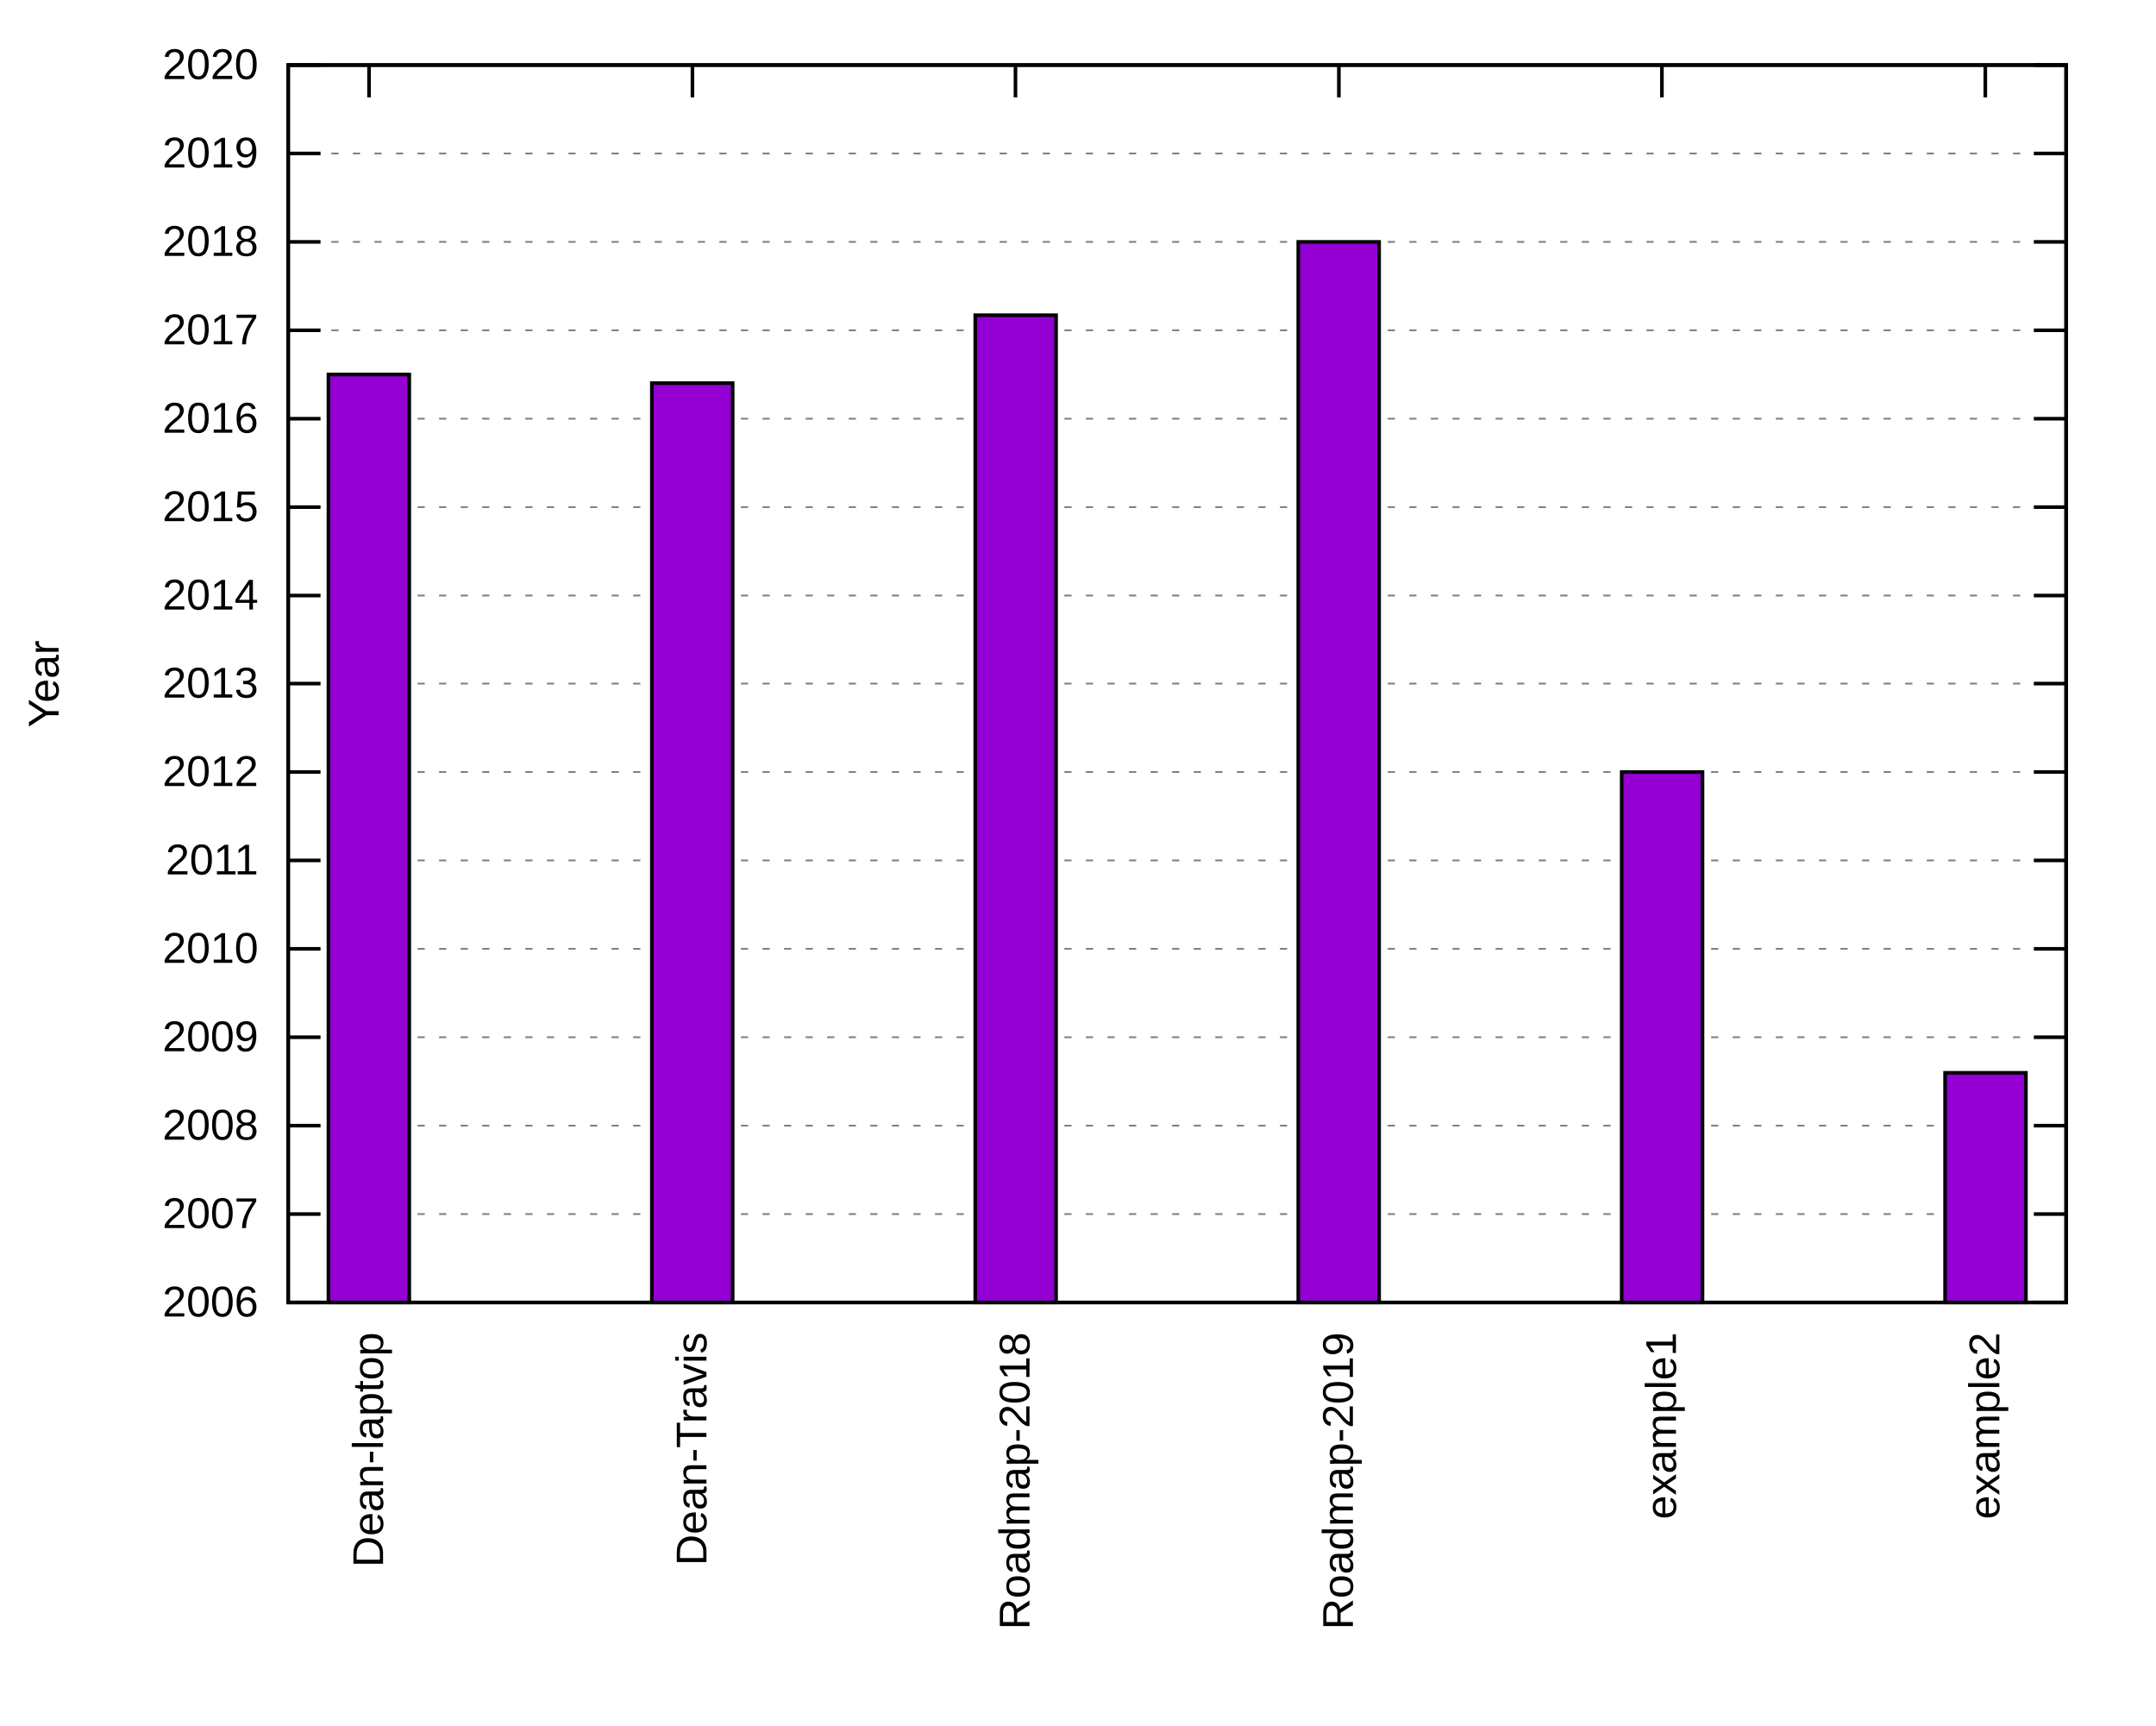
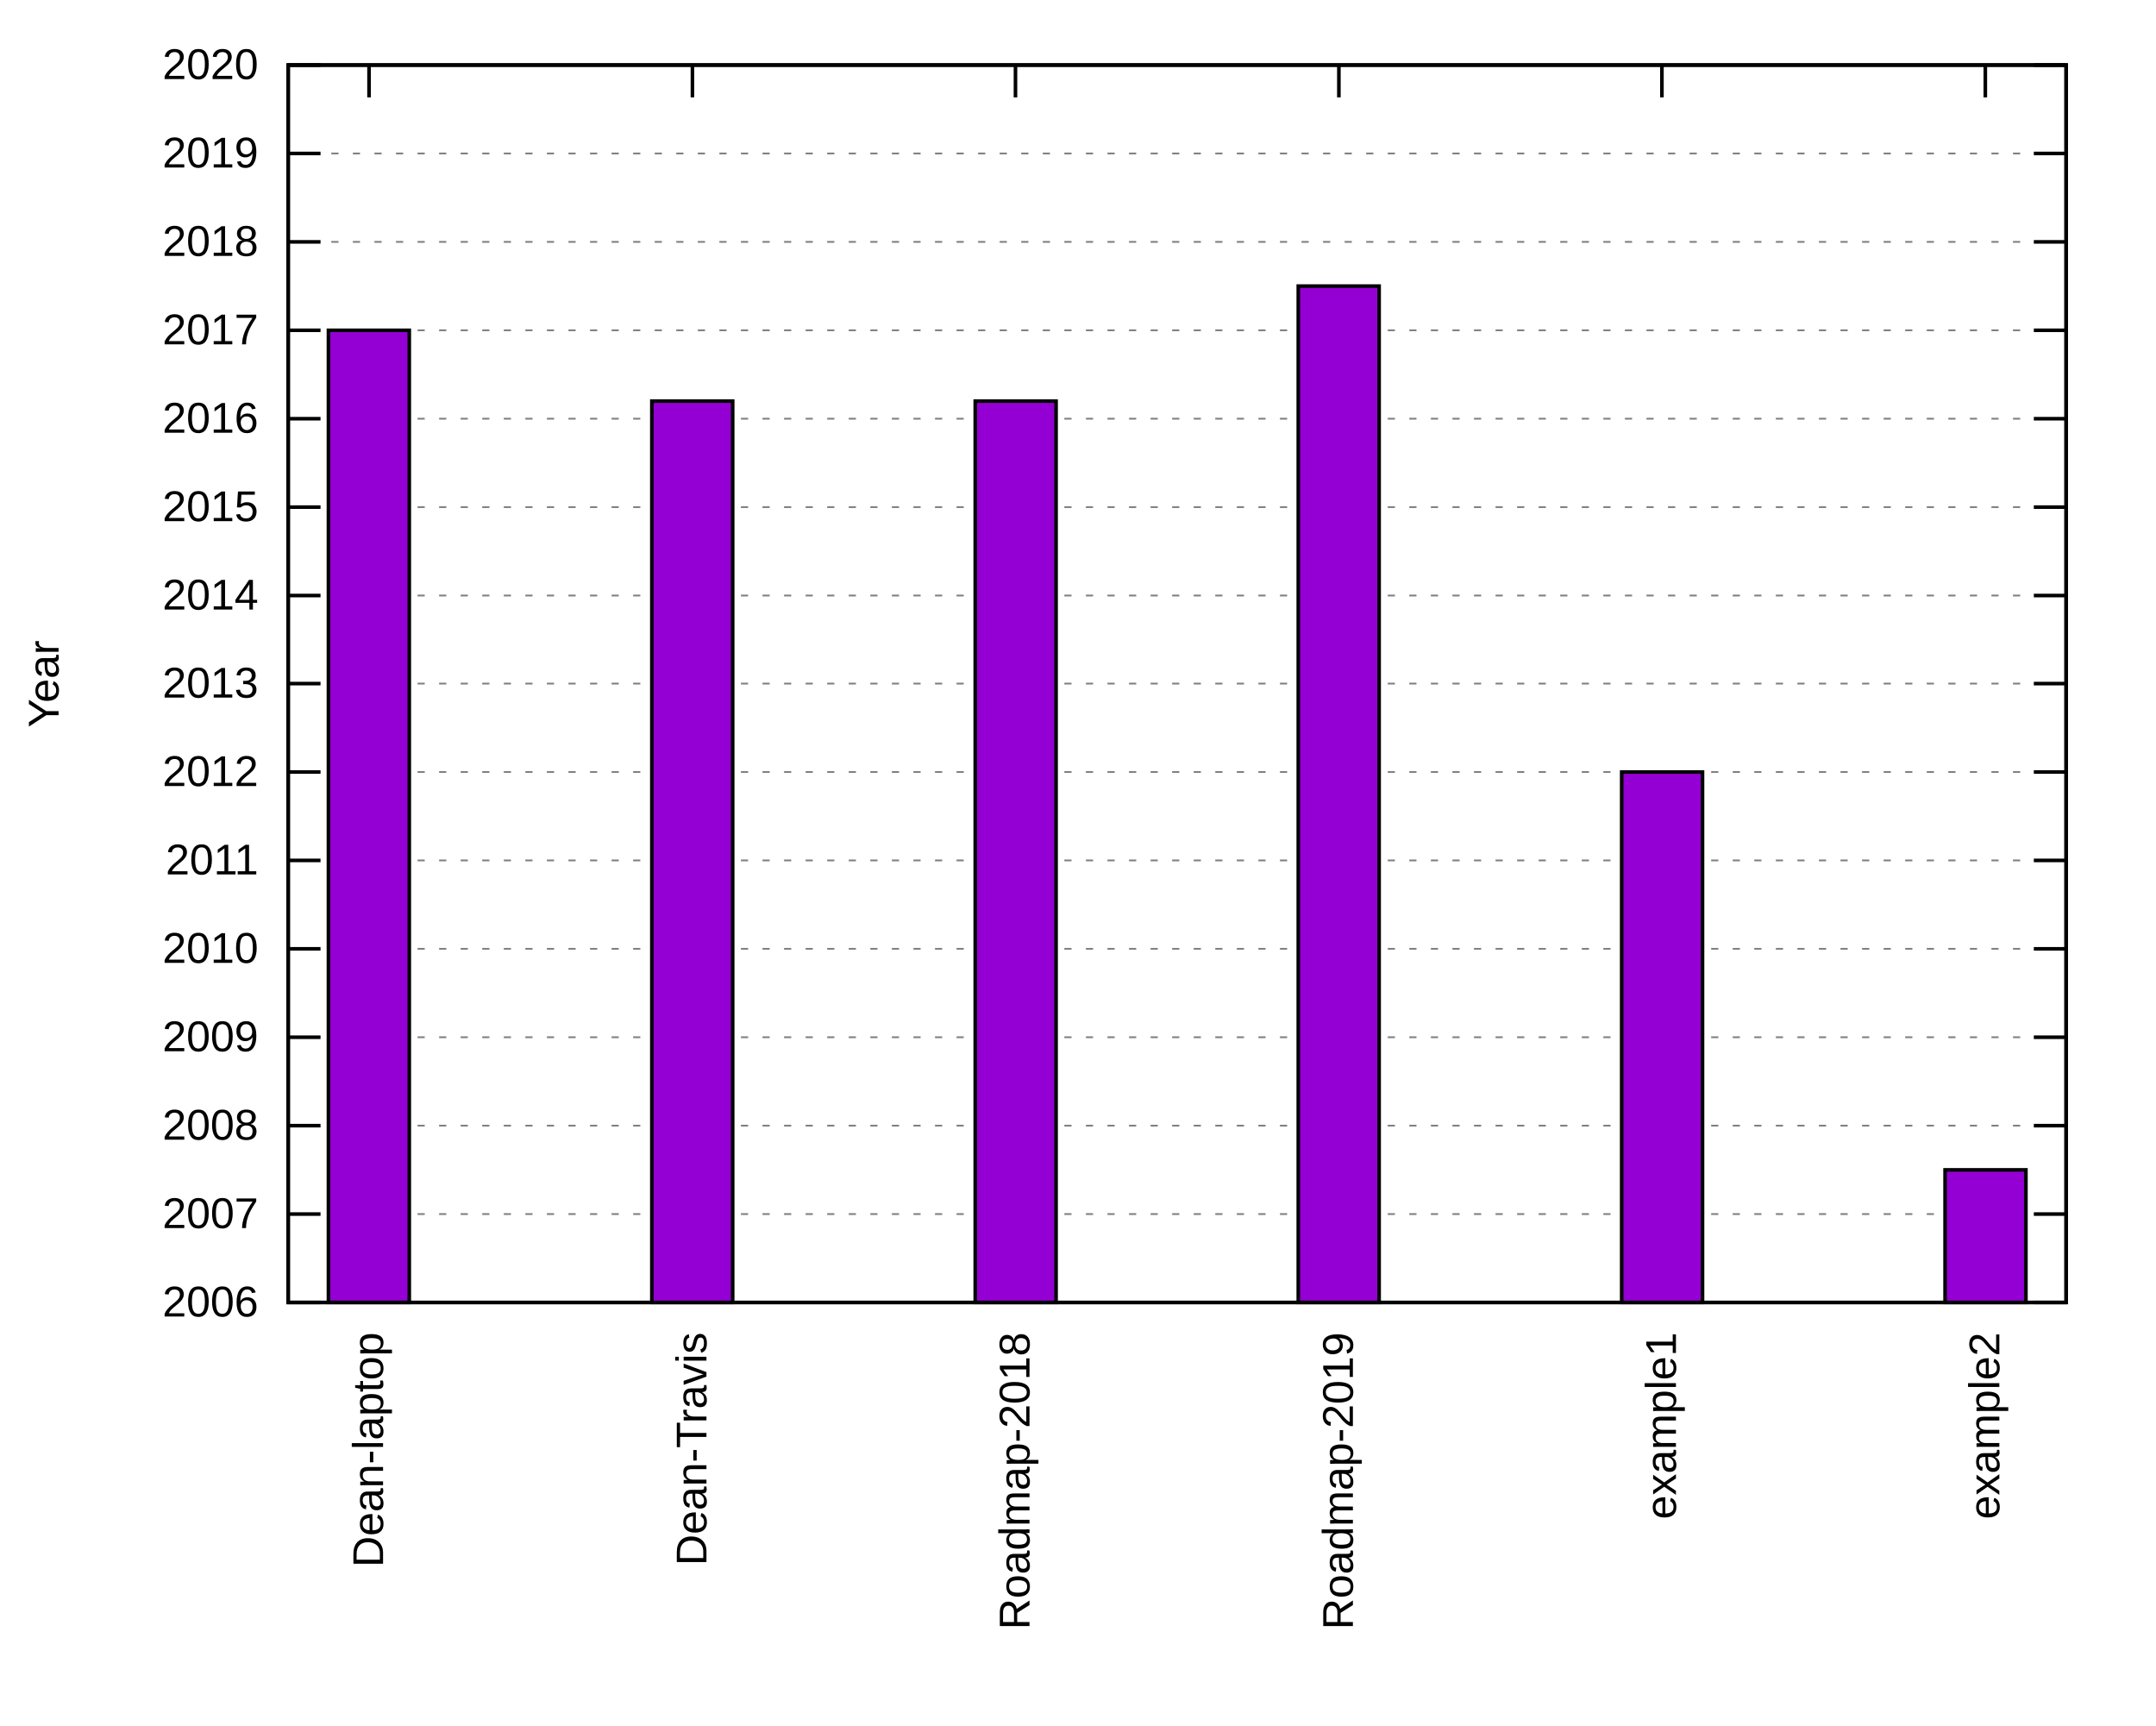
<svg xmlns="http://www.w3.org/2000/svg" xmlns:xlink="http://www.w3.org/1999/xlink" width="600" height="480" viewBox="0 0 600 480">
  <g id="gnuplot_canvas">
    <rect x="0" y="0" width="600" height="480" fill="none" />
    <defs>
      <circle id="gpDot" r="0.5" stroke-width="0.5" />
      <path id="gpPt0" stroke-width="0.222" stroke="currentColor" d="M-1,0 h2 M0,-1 v2" />
      <path id="gpPt1" stroke-width="0.222" stroke="currentColor" d="M-1,-1 L1,1 M1,-1 L-1,1" />
      <path id="gpPt2" stroke-width="0.222" stroke="currentColor" d="M-1,0 L1,0 M0,-1 L0,1 M-1,-1 L1,1 M-1,1 L1,-1" />
      <rect id="gpPt3" stroke-width="0.222" stroke="currentColor" x="-1" y="-1" width="2" height="2" />
      <rect id="gpPt4" stroke-width="0.222" stroke="currentColor" fill="currentColor" x="-1" y="-1" width="2" height="2" />
      <circle id="gpPt5" stroke-width="0.222" stroke="currentColor" cx="0" cy="0" r="1" />
      <use xlink:href="#gpPt5" id="gpPt6" fill="currentColor" stroke="none" />
      <path id="gpPt7" stroke-width="0.222" stroke="currentColor" d="M0,-1.33 L-1.33,0.67 L1.33,0.67 z" />
      <use xlink:href="#gpPt7" id="gpPt8" fill="currentColor" stroke="none" />
      <use xlink:href="#gpPt7" id="gpPt9" stroke="currentColor" transform="rotate(180)" />
      <use xlink:href="#gpPt9" id="gpPt10" fill="currentColor" stroke="none" />
      <use xlink:href="#gpPt3" id="gpPt11" stroke="currentColor" transform="rotate(45)" />
      <use xlink:href="#gpPt11" id="gpPt12" fill="currentColor" stroke="none" />
      <path id="gpPt13" stroke-width="0.222" stroke="currentColor" d="M0,1.330 L1.265,0.411 L0.782,-1.067 L-0.782,-1.076 L-1.265,0.411 z" />
      <use xlink:href="#gpPt13" id="gpPt14" fill="currentColor" stroke="none" />
      <filter id="textbox" filterUnits="objectBoundingBox" x="0" y="0" height="1" width="1">
        <feFlood flood-color="white" flood-opacity="1" result="bgnd" />
        <feComposite in="SourceGraphic" in2="bgnd" operator="atop" />
      </filter>
      <filter id="greybox" filterUnits="objectBoundingBox" x="0" y="0" height="1" width="1">
        <feFlood flood-color="lightgrey" flood-opacity="1" result="grey" />
        <feComposite in="SourceGraphic" in2="grey" operator="atop" />
      </filter>
    </defs>
    <g fill="none" color="white" stroke="currentColor" stroke-width="1.00" stroke-linecap="butt" stroke-linejoin="miter">
</g>
    <g fill="none" color="black" stroke="currentColor" stroke-width="1.00" stroke-linecap="butt" stroke-linejoin="miter">
</g>
    <g fill="none" color="black" stroke="black" stroke-width="0.50" stroke-linecap="butt" stroke-linejoin="miter">
</g>
    <g fill="none" color="gray" stroke="currentColor" stroke-width="0.50" stroke-linecap="butt" stroke-linejoin="miter">
      <path stroke="gray" stroke-dasharray="2,4" class="gridline" d="M80.2,362.4 L575.0,362.4  " />
    </g>
    <g fill="none" color="gray" stroke="gray" stroke-width="1.00" stroke-linecap="butt" stroke-linejoin="miter">
</g>
    <g fill="none" color="black" stroke="currentColor" stroke-width="1.00" stroke-linecap="butt" stroke-linejoin="miter">
      <path stroke="black" d="M80.2,362.4 L89.2,362.4 M575.0,362.4 L566.0,362.4  " />
      <g transform="translate(71.9,366.3)" stroke="none" fill="black" font-family="Arial" font-size="12.00" text-anchor="end">
        <text>
          <tspan font-family="Arial"> 2006</tspan>
        </text>
      </g>
    </g>
    <g fill="none" color="black" stroke="currentColor" stroke-width="1.00" stroke-linecap="butt" stroke-linejoin="miter">
</g>
    <g fill="none" color="black" stroke="black" stroke-width="0.50" stroke-linecap="butt" stroke-linejoin="miter">
</g>
    <g fill="none" color="gray" stroke="currentColor" stroke-width="0.50" stroke-linecap="butt" stroke-linejoin="miter">
      <path stroke="gray" stroke-dasharray="2,4" class="gridline" d="M80.2,337.8 L575.0,337.8  " />
    </g>
    <g fill="none" color="gray" stroke="gray" stroke-width="1.00" stroke-linecap="butt" stroke-linejoin="miter">
</g>
    <g fill="none" color="black" stroke="currentColor" stroke-width="1.00" stroke-linecap="butt" stroke-linejoin="miter">
      <path stroke="black" d="M80.2,337.8 L89.2,337.8 M575.0,337.8 L566.0,337.8  " />
      <g transform="translate(71.9,341.7)" stroke="none" fill="black" font-family="Arial" font-size="12.00" text-anchor="end">
        <text>
          <tspan font-family="Arial"> 2007</tspan>
        </text>
      </g>
    </g>
    <g fill="none" color="black" stroke="currentColor" stroke-width="1.00" stroke-linecap="butt" stroke-linejoin="miter">
</g>
    <g fill="none" color="black" stroke="black" stroke-width="0.50" stroke-linecap="butt" stroke-linejoin="miter">
</g>
    <g fill="none" color="gray" stroke="currentColor" stroke-width="0.50" stroke-linecap="butt" stroke-linejoin="miter">
      <path stroke="gray" stroke-dasharray="2,4" class="gridline" d="M80.2,313.2 L575.0,313.2  " />
    </g>
    <g fill="none" color="gray" stroke="gray" stroke-width="1.00" stroke-linecap="butt" stroke-linejoin="miter">
</g>
    <g fill="none" color="black" stroke="currentColor" stroke-width="1.00" stroke-linecap="butt" stroke-linejoin="miter">
      <path stroke="black" d="M80.2,313.2 L89.2,313.2 M575.0,313.2 L566.0,313.2  " />
      <g transform="translate(71.9,317.1)" stroke="none" fill="black" font-family="Arial" font-size="12.00" text-anchor="end">
        <text>
          <tspan font-family="Arial"> 2008</tspan>
        </text>
      </g>
    </g>
    <g fill="none" color="black" stroke="currentColor" stroke-width="1.00" stroke-linecap="butt" stroke-linejoin="miter">
</g>
    <g fill="none" color="black" stroke="black" stroke-width="0.50" stroke-linecap="butt" stroke-linejoin="miter">
</g>
    <g fill="none" color="gray" stroke="currentColor" stroke-width="0.50" stroke-linecap="butt" stroke-linejoin="miter">
      <path stroke="gray" stroke-dasharray="2,4" class="gridline" d="M80.2,288.6 L575.0,288.6  " />
    </g>
    <g fill="none" color="gray" stroke="gray" stroke-width="1.00" stroke-linecap="butt" stroke-linejoin="miter">
</g>
    <g fill="none" color="black" stroke="currentColor" stroke-width="1.00" stroke-linecap="butt" stroke-linejoin="miter">
      <path stroke="black" d="M80.2,288.6 L89.2,288.6 M575.0,288.6 L566.0,288.6  " />
      <g transform="translate(71.9,292.5)" stroke="none" fill="black" font-family="Arial" font-size="12.00" text-anchor="end">
        <text>
          <tspan font-family="Arial"> 2009</tspan>
        </text>
      </g>
    </g>
    <g fill="none" color="black" stroke="currentColor" stroke-width="1.00" stroke-linecap="butt" stroke-linejoin="miter">
</g>
    <g fill="none" color="black" stroke="black" stroke-width="0.50" stroke-linecap="butt" stroke-linejoin="miter">
</g>
    <g fill="none" color="gray" stroke="currentColor" stroke-width="0.50" stroke-linecap="butt" stroke-linejoin="miter">
      <path stroke="gray" stroke-dasharray="2,4" class="gridline" d="M80.2,264.0 L575.0,264.0  " />
    </g>
    <g fill="none" color="gray" stroke="gray" stroke-width="1.00" stroke-linecap="butt" stroke-linejoin="miter">
</g>
    <g fill="none" color="black" stroke="currentColor" stroke-width="1.00" stroke-linecap="butt" stroke-linejoin="miter">
      <path stroke="black" d="M80.2,264.0 L89.2,264.0 M575.0,264.0 L566.0,264.0  " />
      <g transform="translate(71.9,267.9)" stroke="none" fill="black" font-family="Arial" font-size="12.00" text-anchor="end">
        <text>
          <tspan font-family="Arial"> 2010</tspan>
        </text>
      </g>
    </g>
    <g fill="none" color="black" stroke="currentColor" stroke-width="1.00" stroke-linecap="butt" stroke-linejoin="miter">
</g>
    <g fill="none" color="black" stroke="black" stroke-width="0.50" stroke-linecap="butt" stroke-linejoin="miter">
</g>
    <g fill="none" color="gray" stroke="currentColor" stroke-width="0.50" stroke-linecap="butt" stroke-linejoin="miter">
      <path stroke="gray" stroke-dasharray="2,4" class="gridline" d="M80.2,239.4 L575.0,239.4  " />
    </g>
    <g fill="none" color="gray" stroke="gray" stroke-width="1.00" stroke-linecap="butt" stroke-linejoin="miter">
</g>
    <g fill="none" color="black" stroke="currentColor" stroke-width="1.00" stroke-linecap="butt" stroke-linejoin="miter">
      <path stroke="black" d="M80.2,239.4 L89.2,239.4 M575.0,239.4 L566.0,239.4  " />
      <g transform="translate(71.9,243.3)" stroke="none" fill="black" font-family="Arial" font-size="12.00" text-anchor="end">
        <text>
          <tspan font-family="Arial"> 2011</tspan>
        </text>
      </g>
    </g>
    <g fill="none" color="black" stroke="currentColor" stroke-width="1.00" stroke-linecap="butt" stroke-linejoin="miter">
</g>
    <g fill="none" color="black" stroke="black" stroke-width="0.50" stroke-linecap="butt" stroke-linejoin="miter">
</g>
    <g fill="none" color="gray" stroke="currentColor" stroke-width="0.50" stroke-linecap="butt" stroke-linejoin="miter">
      <path stroke="gray" stroke-dasharray="2,4" class="gridline" d="M80.2,214.8 L575.0,214.8  " />
    </g>
    <g fill="none" color="gray" stroke="gray" stroke-width="1.00" stroke-linecap="butt" stroke-linejoin="miter">
</g>
    <g fill="none" color="black" stroke="currentColor" stroke-width="1.00" stroke-linecap="butt" stroke-linejoin="miter">
      <path stroke="black" d="M80.2,214.8 L89.2,214.8 M575.0,214.8 L566.0,214.8  " />
      <g transform="translate(71.9,218.7)" stroke="none" fill="black" font-family="Arial" font-size="12.00" text-anchor="end">
        <text>
          <tspan font-family="Arial"> 2012</tspan>
        </text>
      </g>
    </g>
    <g fill="none" color="black" stroke="currentColor" stroke-width="1.00" stroke-linecap="butt" stroke-linejoin="miter">
</g>
    <g fill="none" color="black" stroke="black" stroke-width="0.50" stroke-linecap="butt" stroke-linejoin="miter">
</g>
    <g fill="none" color="gray" stroke="currentColor" stroke-width="0.50" stroke-linecap="butt" stroke-linejoin="miter">
      <path stroke="gray" stroke-dasharray="2,4" class="gridline" d="M80.2,190.2 L575.0,190.2  " />
    </g>
    <g fill="none" color="gray" stroke="gray" stroke-width="1.00" stroke-linecap="butt" stroke-linejoin="miter">
</g>
    <g fill="none" color="black" stroke="currentColor" stroke-width="1.00" stroke-linecap="butt" stroke-linejoin="miter">
      <path stroke="black" d="M80.2,190.2 L89.2,190.2 M575.0,190.2 L566.0,190.2  " />
      <g transform="translate(71.9,194.1)" stroke="none" fill="black" font-family="Arial" font-size="12.00" text-anchor="end">
        <text>
          <tspan font-family="Arial"> 2013</tspan>
        </text>
      </g>
    </g>
    <g fill="none" color="black" stroke="currentColor" stroke-width="1.00" stroke-linecap="butt" stroke-linejoin="miter">
</g>
    <g fill="none" color="black" stroke="black" stroke-width="0.50" stroke-linecap="butt" stroke-linejoin="miter">
</g>
    <g fill="none" color="gray" stroke="currentColor" stroke-width="0.50" stroke-linecap="butt" stroke-linejoin="miter">
      <path stroke="gray" stroke-dasharray="2,4" class="gridline" d="M80.2,165.7 L575.0,165.7  " />
    </g>
    <g fill="none" color="gray" stroke="gray" stroke-width="1.00" stroke-linecap="butt" stroke-linejoin="miter">
</g>
    <g fill="none" color="black" stroke="currentColor" stroke-width="1.00" stroke-linecap="butt" stroke-linejoin="miter">
      <path stroke="black" d="M80.2,165.7 L89.2,165.7 M575.0,165.7 L566.0,165.7  " />
      <g transform="translate(71.9,169.6)" stroke="none" fill="black" font-family="Arial" font-size="12.00" text-anchor="end">
        <text>
          <tspan font-family="Arial"> 2014</tspan>
        </text>
      </g>
    </g>
    <g fill="none" color="black" stroke="currentColor" stroke-width="1.00" stroke-linecap="butt" stroke-linejoin="miter">
</g>
    <g fill="none" color="black" stroke="black" stroke-width="0.50" stroke-linecap="butt" stroke-linejoin="miter">
</g>
    <g fill="none" color="gray" stroke="currentColor" stroke-width="0.50" stroke-linecap="butt" stroke-linejoin="miter">
      <path stroke="gray" stroke-dasharray="2,4" class="gridline" d="M80.2,141.1 L575.0,141.1  " />
    </g>
    <g fill="none" color="gray" stroke="gray" stroke-width="1.00" stroke-linecap="butt" stroke-linejoin="miter">
</g>
    <g fill="none" color="black" stroke="currentColor" stroke-width="1.00" stroke-linecap="butt" stroke-linejoin="miter">
      <path stroke="black" d="M80.2,141.1 L89.2,141.1 M575.0,141.1 L566.0,141.1  " />
      <g transform="translate(71.9,145.0)" stroke="none" fill="black" font-family="Arial" font-size="12.00" text-anchor="end">
        <text>
          <tspan font-family="Arial"> 2015</tspan>
        </text>
      </g>
    </g>
    <g fill="none" color="black" stroke="currentColor" stroke-width="1.00" stroke-linecap="butt" stroke-linejoin="miter">
</g>
    <g fill="none" color="black" stroke="black" stroke-width="0.50" stroke-linecap="butt" stroke-linejoin="miter">
</g>
    <g fill="none" color="gray" stroke="currentColor" stroke-width="0.50" stroke-linecap="butt" stroke-linejoin="miter">
      <path stroke="gray" stroke-dasharray="2,4" class="gridline" d="M80.2,116.5 L575.0,116.5  " />
    </g>
    <g fill="none" color="gray" stroke="gray" stroke-width="1.00" stroke-linecap="butt" stroke-linejoin="miter">
</g>
    <g fill="none" color="black" stroke="currentColor" stroke-width="1.00" stroke-linecap="butt" stroke-linejoin="miter">
      <path stroke="black" d="M80.2,116.5 L89.2,116.5 M575.0,116.5 L566.0,116.5  " />
      <g transform="translate(71.9,120.4)" stroke="none" fill="black" font-family="Arial" font-size="12.00" text-anchor="end">
        <text>
          <tspan font-family="Arial"> 2016</tspan>
        </text>
      </g>
    </g>
    <g fill="none" color="black" stroke="currentColor" stroke-width="1.00" stroke-linecap="butt" stroke-linejoin="miter">
</g>
    <g fill="none" color="black" stroke="black" stroke-width="0.50" stroke-linecap="butt" stroke-linejoin="miter">
</g>
    <g fill="none" color="gray" stroke="currentColor" stroke-width="0.50" stroke-linecap="butt" stroke-linejoin="miter">
      <path stroke="gray" stroke-dasharray="2,4" class="gridline" d="M80.2,91.9 L575.0,91.9  " />
    </g>
    <g fill="none" color="gray" stroke="gray" stroke-width="1.00" stroke-linecap="butt" stroke-linejoin="miter">
</g>
    <g fill="none" color="black" stroke="currentColor" stroke-width="1.00" stroke-linecap="butt" stroke-linejoin="miter">
      <path stroke="black" d="M80.2,91.9 L89.2,91.9 M575.0,91.9 L566.0,91.9  " />
      <g transform="translate(71.9,95.8)" stroke="none" fill="black" font-family="Arial" font-size="12.00" text-anchor="end">
        <text>
          <tspan font-family="Arial"> 2017</tspan>
        </text>
      </g>
    </g>
    <g fill="none" color="black" stroke="currentColor" stroke-width="1.00" stroke-linecap="butt" stroke-linejoin="miter">
</g>
    <g fill="none" color="black" stroke="black" stroke-width="0.50" stroke-linecap="butt" stroke-linejoin="miter">
</g>
    <g fill="none" color="gray" stroke="currentColor" stroke-width="0.50" stroke-linecap="butt" stroke-linejoin="miter">
      <path stroke="gray" stroke-dasharray="2,4" class="gridline" d="M80.2,67.3 L575.0,67.3  " />
    </g>
    <g fill="none" color="gray" stroke="gray" stroke-width="1.00" stroke-linecap="butt" stroke-linejoin="miter">
</g>
    <g fill="none" color="black" stroke="currentColor" stroke-width="1.00" stroke-linecap="butt" stroke-linejoin="miter">
      <path stroke="black" d="M80.2,67.3 L89.2,67.3 M575.0,67.3 L566.0,67.3  " />
      <g transform="translate(71.9,71.2)" stroke="none" fill="black" font-family="Arial" font-size="12.00" text-anchor="end">
        <text>
          <tspan font-family="Arial"> 2018</tspan>
        </text>
      </g>
    </g>
    <g fill="none" color="black" stroke="currentColor" stroke-width="1.00" stroke-linecap="butt" stroke-linejoin="miter">
</g>
    <g fill="none" color="black" stroke="black" stroke-width="0.50" stroke-linecap="butt" stroke-linejoin="miter">
</g>
    <g fill="none" color="gray" stroke="currentColor" stroke-width="0.50" stroke-linecap="butt" stroke-linejoin="miter">
      <path stroke="gray" stroke-dasharray="2,4" class="gridline" d="M80.2,42.7 L575.0,42.7  " />
    </g>
    <g fill="none" color="gray" stroke="gray" stroke-width="1.00" stroke-linecap="butt" stroke-linejoin="miter">
</g>
    <g fill="none" color="black" stroke="currentColor" stroke-width="1.00" stroke-linecap="butt" stroke-linejoin="miter">
      <path stroke="black" d="M80.2,42.7 L89.2,42.7 M575.0,42.7 L566.0,42.7  " />
      <g transform="translate(71.9,46.6)" stroke="none" fill="black" font-family="Arial" font-size="12.00" text-anchor="end">
        <text>
          <tspan font-family="Arial"> 2019</tspan>
        </text>
      </g>
    </g>
    <g fill="none" color="black" stroke="currentColor" stroke-width="1.00" stroke-linecap="butt" stroke-linejoin="miter">
</g>
    <g fill="none" color="black" stroke="black" stroke-width="0.50" stroke-linecap="butt" stroke-linejoin="miter">
</g>
    <g fill="none" color="gray" stroke="currentColor" stroke-width="0.50" stroke-linecap="butt" stroke-linejoin="miter">
      <path stroke="gray" stroke-dasharray="2,4" class="gridline" d="M80.2,18.1 L575.0,18.1  " />
    </g>
    <g fill="none" color="gray" stroke="gray" stroke-width="1.00" stroke-linecap="butt" stroke-linejoin="miter">
</g>
    <g fill="none" color="black" stroke="currentColor" stroke-width="1.00" stroke-linecap="butt" stroke-linejoin="miter">
      <path stroke="black" d="M80.2,18.1 L89.2,18.1 M575.0,18.1 L566.0,18.1  " />
      <g transform="translate(71.9,22.0)" stroke="none" fill="black" font-family="Arial" font-size="12.00" text-anchor="end">
        <text>
          <tspan font-family="Arial"> 2020</tspan>
        </text>
      </g>
    </g>
    <g fill="none" color="black" stroke="currentColor" stroke-width="1.00" stroke-linecap="butt" stroke-linejoin="miter">
      <path stroke="black" d="M102.7,362.4 L102.7,353.4 M102.7,18.1 L102.7,27.1  " />
      <g transform="translate(106.6,370.7) rotate(270)" stroke="none" fill="black" font-family="Arial" font-size="12.00" text-anchor="end">
        <text>
          <tspan font-family="Arial">Dean-laptop</tspan>
        </text>
      </g>
    </g>
    <g fill="none" color="black" stroke="currentColor" stroke-width="1.00" stroke-linecap="butt" stroke-linejoin="miter">
      <path stroke="black" d="M192.7,362.4 L192.7,353.4 M192.7,18.1 L192.7,27.1  " />
      <g transform="translate(196.6,370.7) rotate(270)" stroke="none" fill="black" font-family="Arial" font-size="12.00" text-anchor="end">
        <text>
          <tspan font-family="Arial">Dean-Travis</tspan>
        </text>
      </g>
    </g>
    <g fill="none" color="black" stroke="currentColor" stroke-width="1.00" stroke-linecap="butt" stroke-linejoin="miter">
      <path stroke="black" d="M282.6,362.4 L282.6,353.4 M282.6,18.1 L282.6,27.1  " />
      <g transform="translate(286.5,370.7) rotate(270)" stroke="none" fill="black" font-family="Arial" font-size="12.00" text-anchor="end">
        <text>
          <tspan font-family="Arial">Roadmap-2018</tspan>
        </text>
      </g>
    </g>
    <g fill="none" color="black" stroke="currentColor" stroke-width="1.00" stroke-linecap="butt" stroke-linejoin="miter">
      <path stroke="black" d="M372.6,362.4 L372.6,353.4 M372.6,18.1 L372.6,27.1  " />
      <g transform="translate(376.5,370.7) rotate(270)" stroke="none" fill="black" font-family="Arial" font-size="12.00" text-anchor="end">
        <text>
          <tspan font-family="Arial">Roadmap-2019</tspan>
        </text>
      </g>
    </g>
    <g fill="none" color="black" stroke="currentColor" stroke-width="1.00" stroke-linecap="butt" stroke-linejoin="miter">
      <path stroke="black" d="M462.5,362.4 L462.5,353.4 M462.5,18.1 L462.5,27.1  " />
      <g transform="translate(466.4,370.7) rotate(270)" stroke="none" fill="black" font-family="Arial" font-size="12.00" text-anchor="end">
        <text>
          <tspan font-family="Arial">example1</tspan>
        </text>
      </g>
    </g>
    <g fill="none" color="black" stroke="currentColor" stroke-width="1.00" stroke-linecap="butt" stroke-linejoin="miter">
      <path stroke="black" d="M552.5,362.4 L552.5,353.4 M552.5,18.1 L552.5,27.1  " />
      <g transform="translate(556.4,370.7) rotate(270)" stroke="none" fill="black" font-family="Arial" font-size="12.00" text-anchor="end">
        <text>
          <tspan font-family="Arial">example2</tspan>
        </text>
      </g>
    </g>
    <g fill="none" color="black" stroke="currentColor" stroke-width="1.00" stroke-linecap="butt" stroke-linejoin="miter">
</g>
    <g fill="none" color="black" stroke="currentColor" stroke-width="1.00" stroke-linecap="butt" stroke-linejoin="miter">
      <path stroke="black" d="M80.2,18.1 L80.2,362.4 L575.0,362.4 L575.0,18.1 L80.2,18.1 Z  " />
    </g>
    <g fill="none" color="black" stroke="currentColor" stroke-width="1.00" stroke-linecap="butt" stroke-linejoin="miter">
      <g transform="translate(16.3,190.3) rotate(270)" stroke="none" fill="black" font-family="Arial" font-size="12.00" text-anchor="middle">
        <text>
          <tspan font-family="Arial">Year</tspan>
        </text>
      </g>
    </g>
    <g fill="none" color="black" stroke="currentColor" stroke-width="1.00" stroke-linecap="butt" stroke-linejoin="miter">
</g>
    <g id="gnuplot_plot_1">
      <g fill="none" color="black" stroke="currentColor" stroke-width="1.00" stroke-linecap="butt" stroke-linejoin="miter">
        <g stroke="none" shape-rendering="crispEdges">
-           <polygon fill="rgb(148,   0, 211)" points="91.4,362.4 114.0,362.4 114.0,104.1 91.4,104.1 " />
-         </g>
-         <path stroke="black" d="M91.4,362.4 L91.4,104.2 L113.9,104.2 L113.9,362.4 L91.4,362.4 Z  " />
-       </g>
-       <g fill="none" color="black" stroke="currentColor" stroke-width="1.00" stroke-linecap="butt" stroke-linejoin="miter">
-         <g stroke="none" shape-rendering="crispEdges">
-           <polygon fill="rgb(148,   0, 211)" points="181.4,362.4 204.0,362.4 204.0,106.5 181.4,106.5 " />
-         </g>
-         <path stroke="black" d="M181.4,362.4 L181.4,106.6 L203.9,106.6 L203.9,362.4 L181.4,362.4 Z  " />
-       </g>
-       <g fill="none" color="black" stroke="currentColor" stroke-width="1.00" stroke-linecap="butt" stroke-linejoin="miter">
-         <g stroke="none" shape-rendering="crispEdges">
-           <polygon fill="rgb(148,   0, 211)" points="271.4,362.4 294.0,362.4 294.0,87.6 271.4,87.6 " />
-         </g>
-         <path stroke="black" d="M271.4,362.4 L271.4,87.7 L293.9,87.7 L293.9,362.4 L271.4,362.4 Z  " />
-       </g>
-       <g fill="none" color="black" stroke="currentColor" stroke-width="1.00" stroke-linecap="butt" stroke-linejoin="miter">
-         <g stroke="none" shape-rendering="crispEdges">
-           <polygon fill="rgb(148,   0, 211)" points="361.3,362.4 383.9,362.4 383.9,67.2 361.3,67.2 " />
-         </g>
-         <path stroke="black" d="M361.3,362.4 L361.3,67.3 L383.8,67.3 L383.8,362.4 L361.3,362.4 Z  " />
+           <polygon fill="rgb(148,   0, 211)" points="91.4,362.4 114.0,362.4 114.0,91.8 91.4,91.8 " />
+         </g>
+         <path stroke="black" d="M91.4,362.4 L91.4,91.9 L113.9,91.9 L113.9,362.4 L91.4,362.4 Z  " />
+       </g>
+       <g fill="none" color="black" stroke="currentColor" stroke-width="1.00" stroke-linecap="butt" stroke-linejoin="miter">
+         <g stroke="none" shape-rendering="crispEdges">
+           <polygon fill="rgb(148,   0, 211)" points="181.4,362.4 204.0,362.4 204.0,111.5 181.4,111.5 " />
+         </g>
+         <path stroke="black" d="M181.4,362.4 L181.4,111.6 L203.9,111.6 L203.9,362.4 L181.4,362.4 Z  " />
+       </g>
+       <g fill="none" color="black" stroke="currentColor" stroke-width="1.00" stroke-linecap="butt" stroke-linejoin="miter">
+         <g stroke="none" shape-rendering="crispEdges">
+           <polygon fill="rgb(148,   0, 211)" points="271.4,362.4 294.0,362.4 294.0,111.5 271.4,111.5 " />
+         </g>
+         <path stroke="black" d="M271.4,362.4 L271.4,111.6 L293.9,111.6 L293.9,362.4 L271.4,362.4 Z  " />
+       </g>
+       <g fill="none" color="black" stroke="currentColor" stroke-width="1.00" stroke-linecap="butt" stroke-linejoin="miter">
+         <g stroke="none" shape-rendering="crispEdges">
+           <polygon fill="rgb(148,   0, 211)" points="361.3,362.4 383.9,362.4 383.9,79.5 361.3,79.5 " />
+         </g>
+         <path stroke="black" d="M361.3,362.4 L361.3,79.6 L383.8,79.6 L383.8,362.4 L361.3,362.4 Z  " />
      </g>
      <g fill="none" color="black" stroke="currentColor" stroke-width="1.00" stroke-linecap="butt" stroke-linejoin="miter">
        <g stroke="none" shape-rendering="crispEdges">
          <polygon fill="rgb(148,   0, 211)" points="451.3,362.4 473.9,362.4 473.9,214.7 451.3,214.7 " />
        </g>
        <path stroke="black" d="M451.3,362.4 L451.3,214.8 L473.8,214.8 L473.8,362.4 L451.3,362.4 Z  " />
      </g>
      <g fill="none" color="black" stroke="currentColor" stroke-width="1.00" stroke-linecap="butt" stroke-linejoin="miter">
        <g stroke="none" shape-rendering="crispEdges">
-           <polygon fill="rgb(148,   0, 211)" points="541.3,362.4 563.9,362.4 563.9,298.4 541.3,298.4 " />
-         </g>
-         <path stroke="black" d="M541.3,362.4 L541.3,298.5 L563.8,298.5 L563.8,362.4 L541.3,362.4 Z  " />
+           <polygon fill="rgb(148,   0, 211)" points="541.3,362.4 563.9,362.4 563.9,325.4 541.3,325.4 " />
+         </g>
+         <path stroke="black" d="M541.3,362.4 L541.3,325.5 L563.8,325.5 L563.8,362.4 L541.3,362.4 Z  " />
      </g>
      <g fill="none" color="black" stroke="currentColor" stroke-width="1.00" stroke-linecap="butt" stroke-linejoin="miter">
</g>
    </g>
    <g fill="none" color="white" stroke="rgb(148,   0, 211)" stroke-width="2.00" stroke-linecap="butt" stroke-linejoin="miter">
</g>
    <g fill="none" color="black" stroke="currentColor" stroke-width="2.00" stroke-linecap="butt" stroke-linejoin="miter">
</g>
    <g fill="none" color="black" stroke="black" stroke-width="1.00" stroke-linecap="butt" stroke-linejoin="miter">
</g>
    <g fill="none" color="black" stroke="currentColor" stroke-width="1.00" stroke-linecap="butt" stroke-linejoin="miter">
      <path stroke="black" d="M80.2,18.1 L80.2,362.4 L575.0,362.4 L575.0,18.1 L80.2,18.1 Z  " />
    </g>
    <g fill="none" color="black" stroke="currentColor" stroke-width="1.00" stroke-linecap="butt" stroke-linejoin="miter">
</g>
  </g>
</svg>
